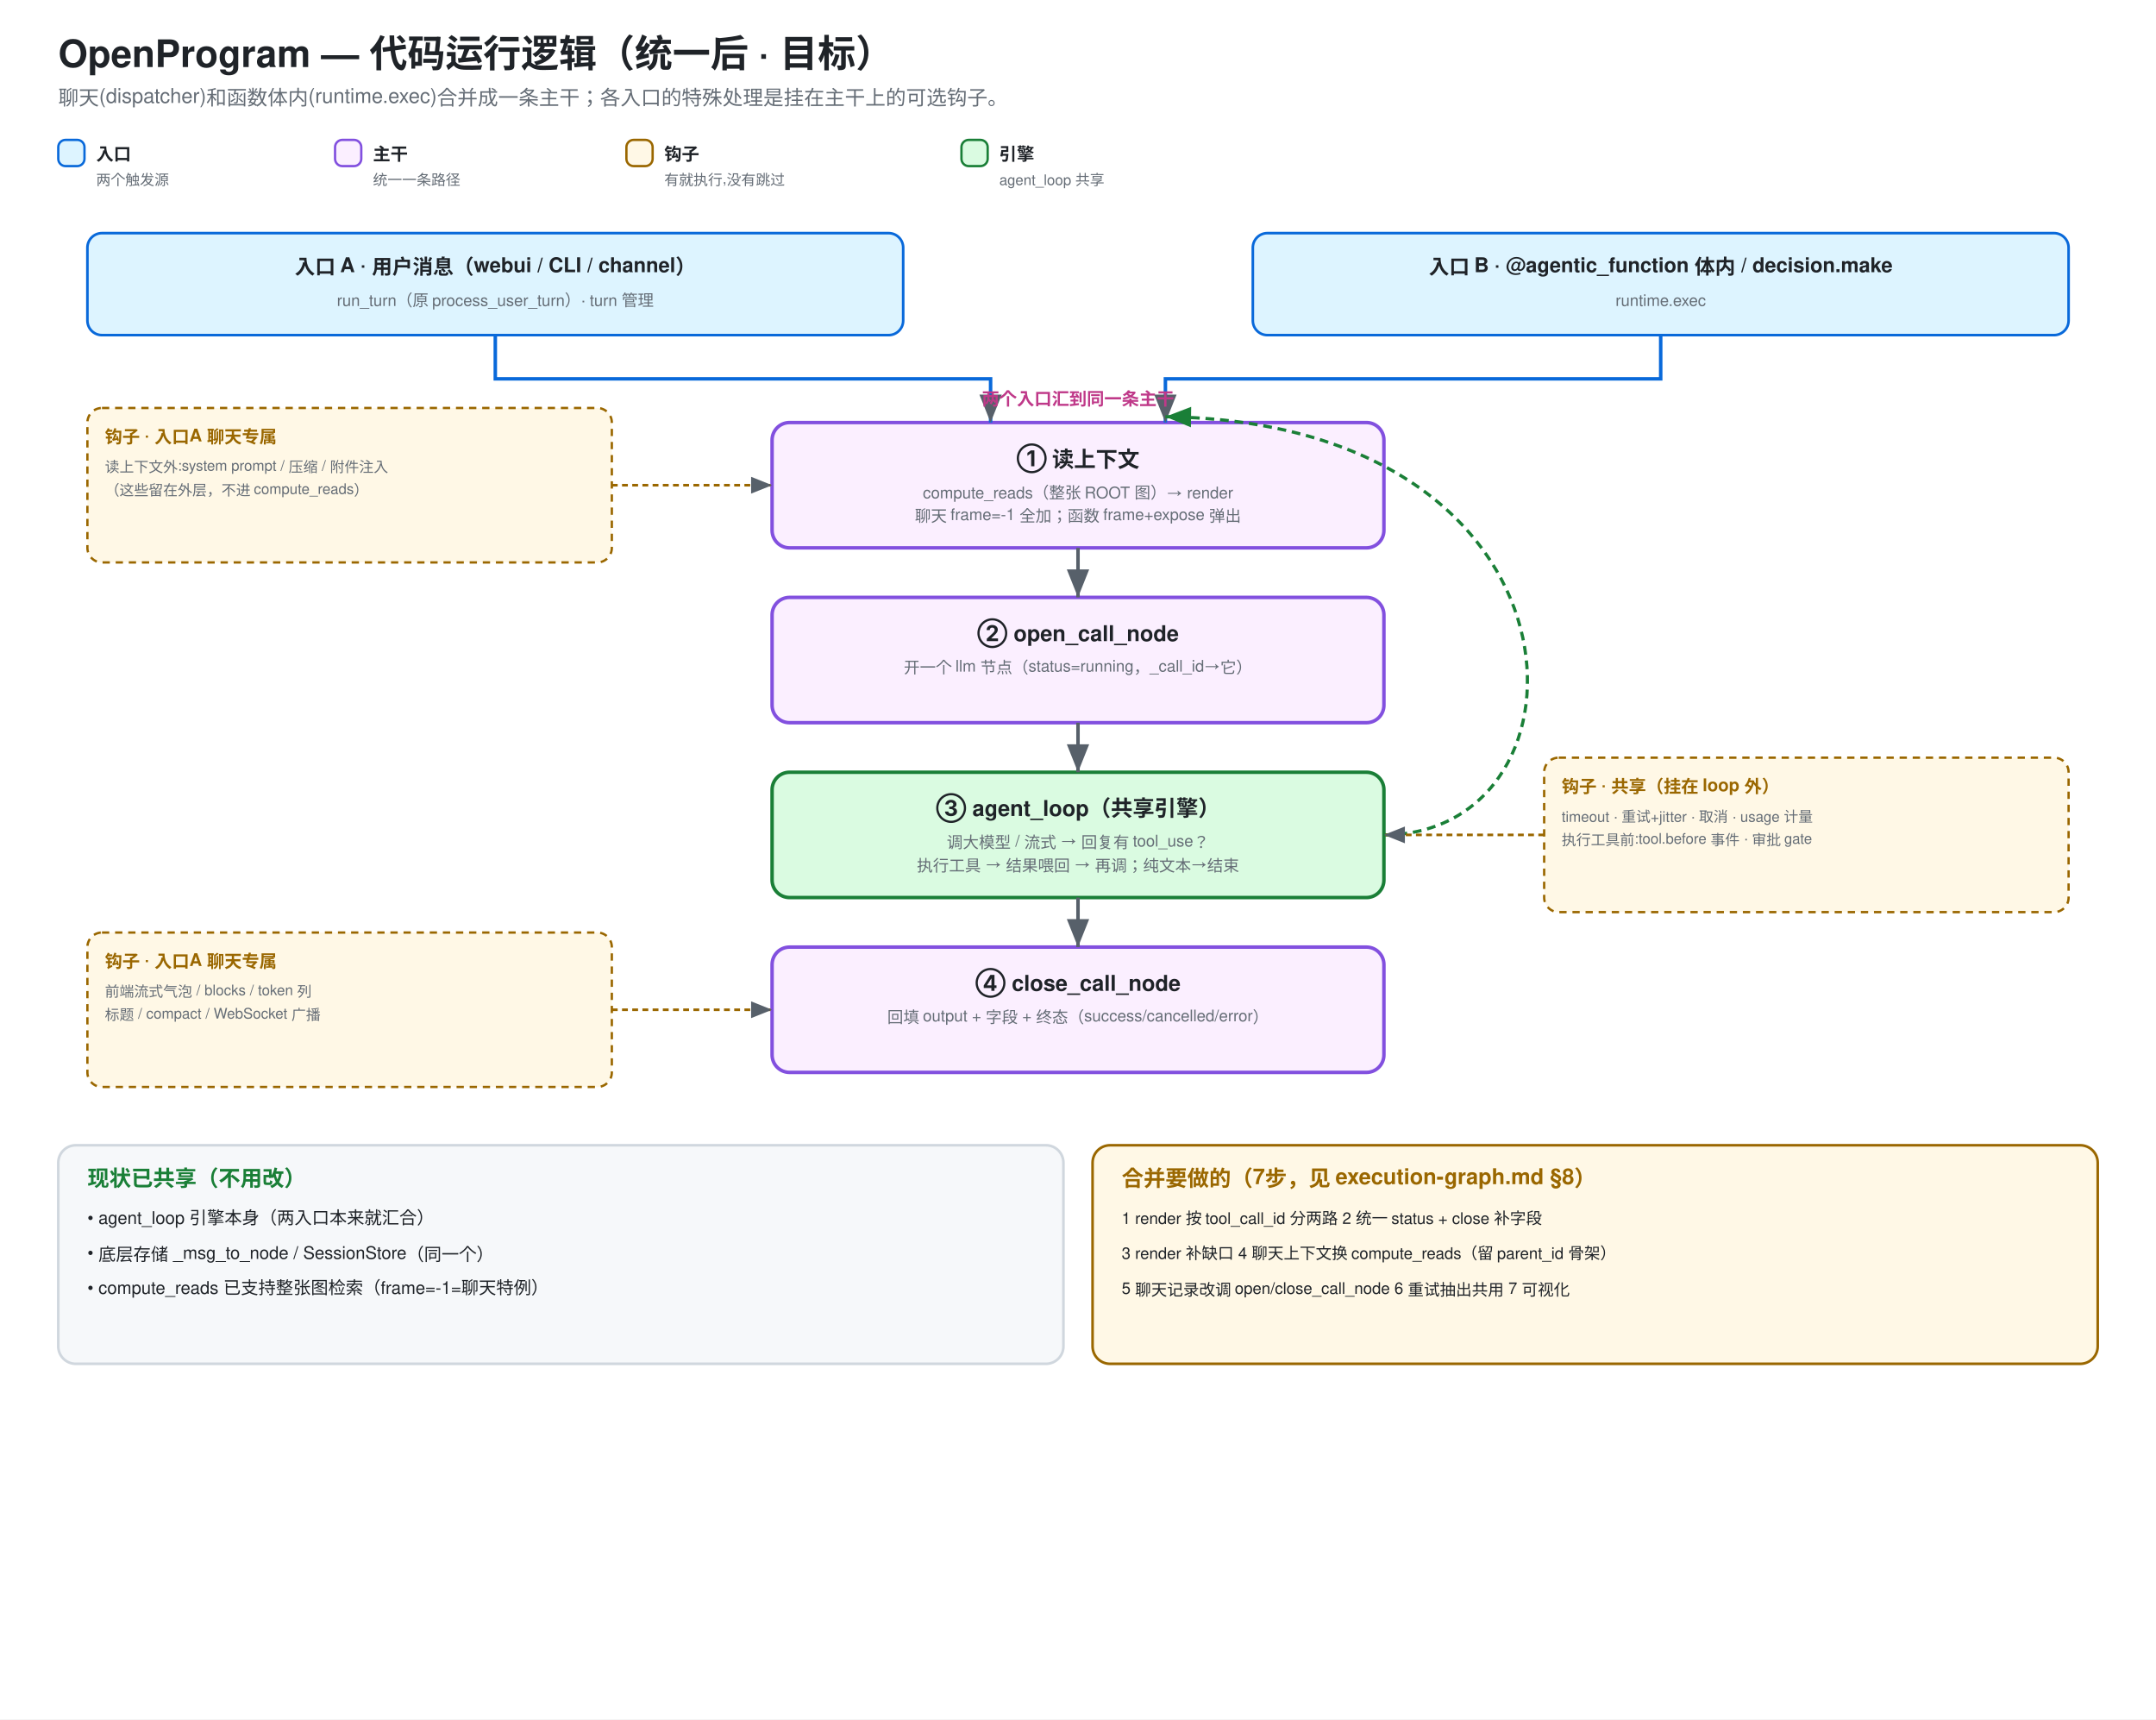
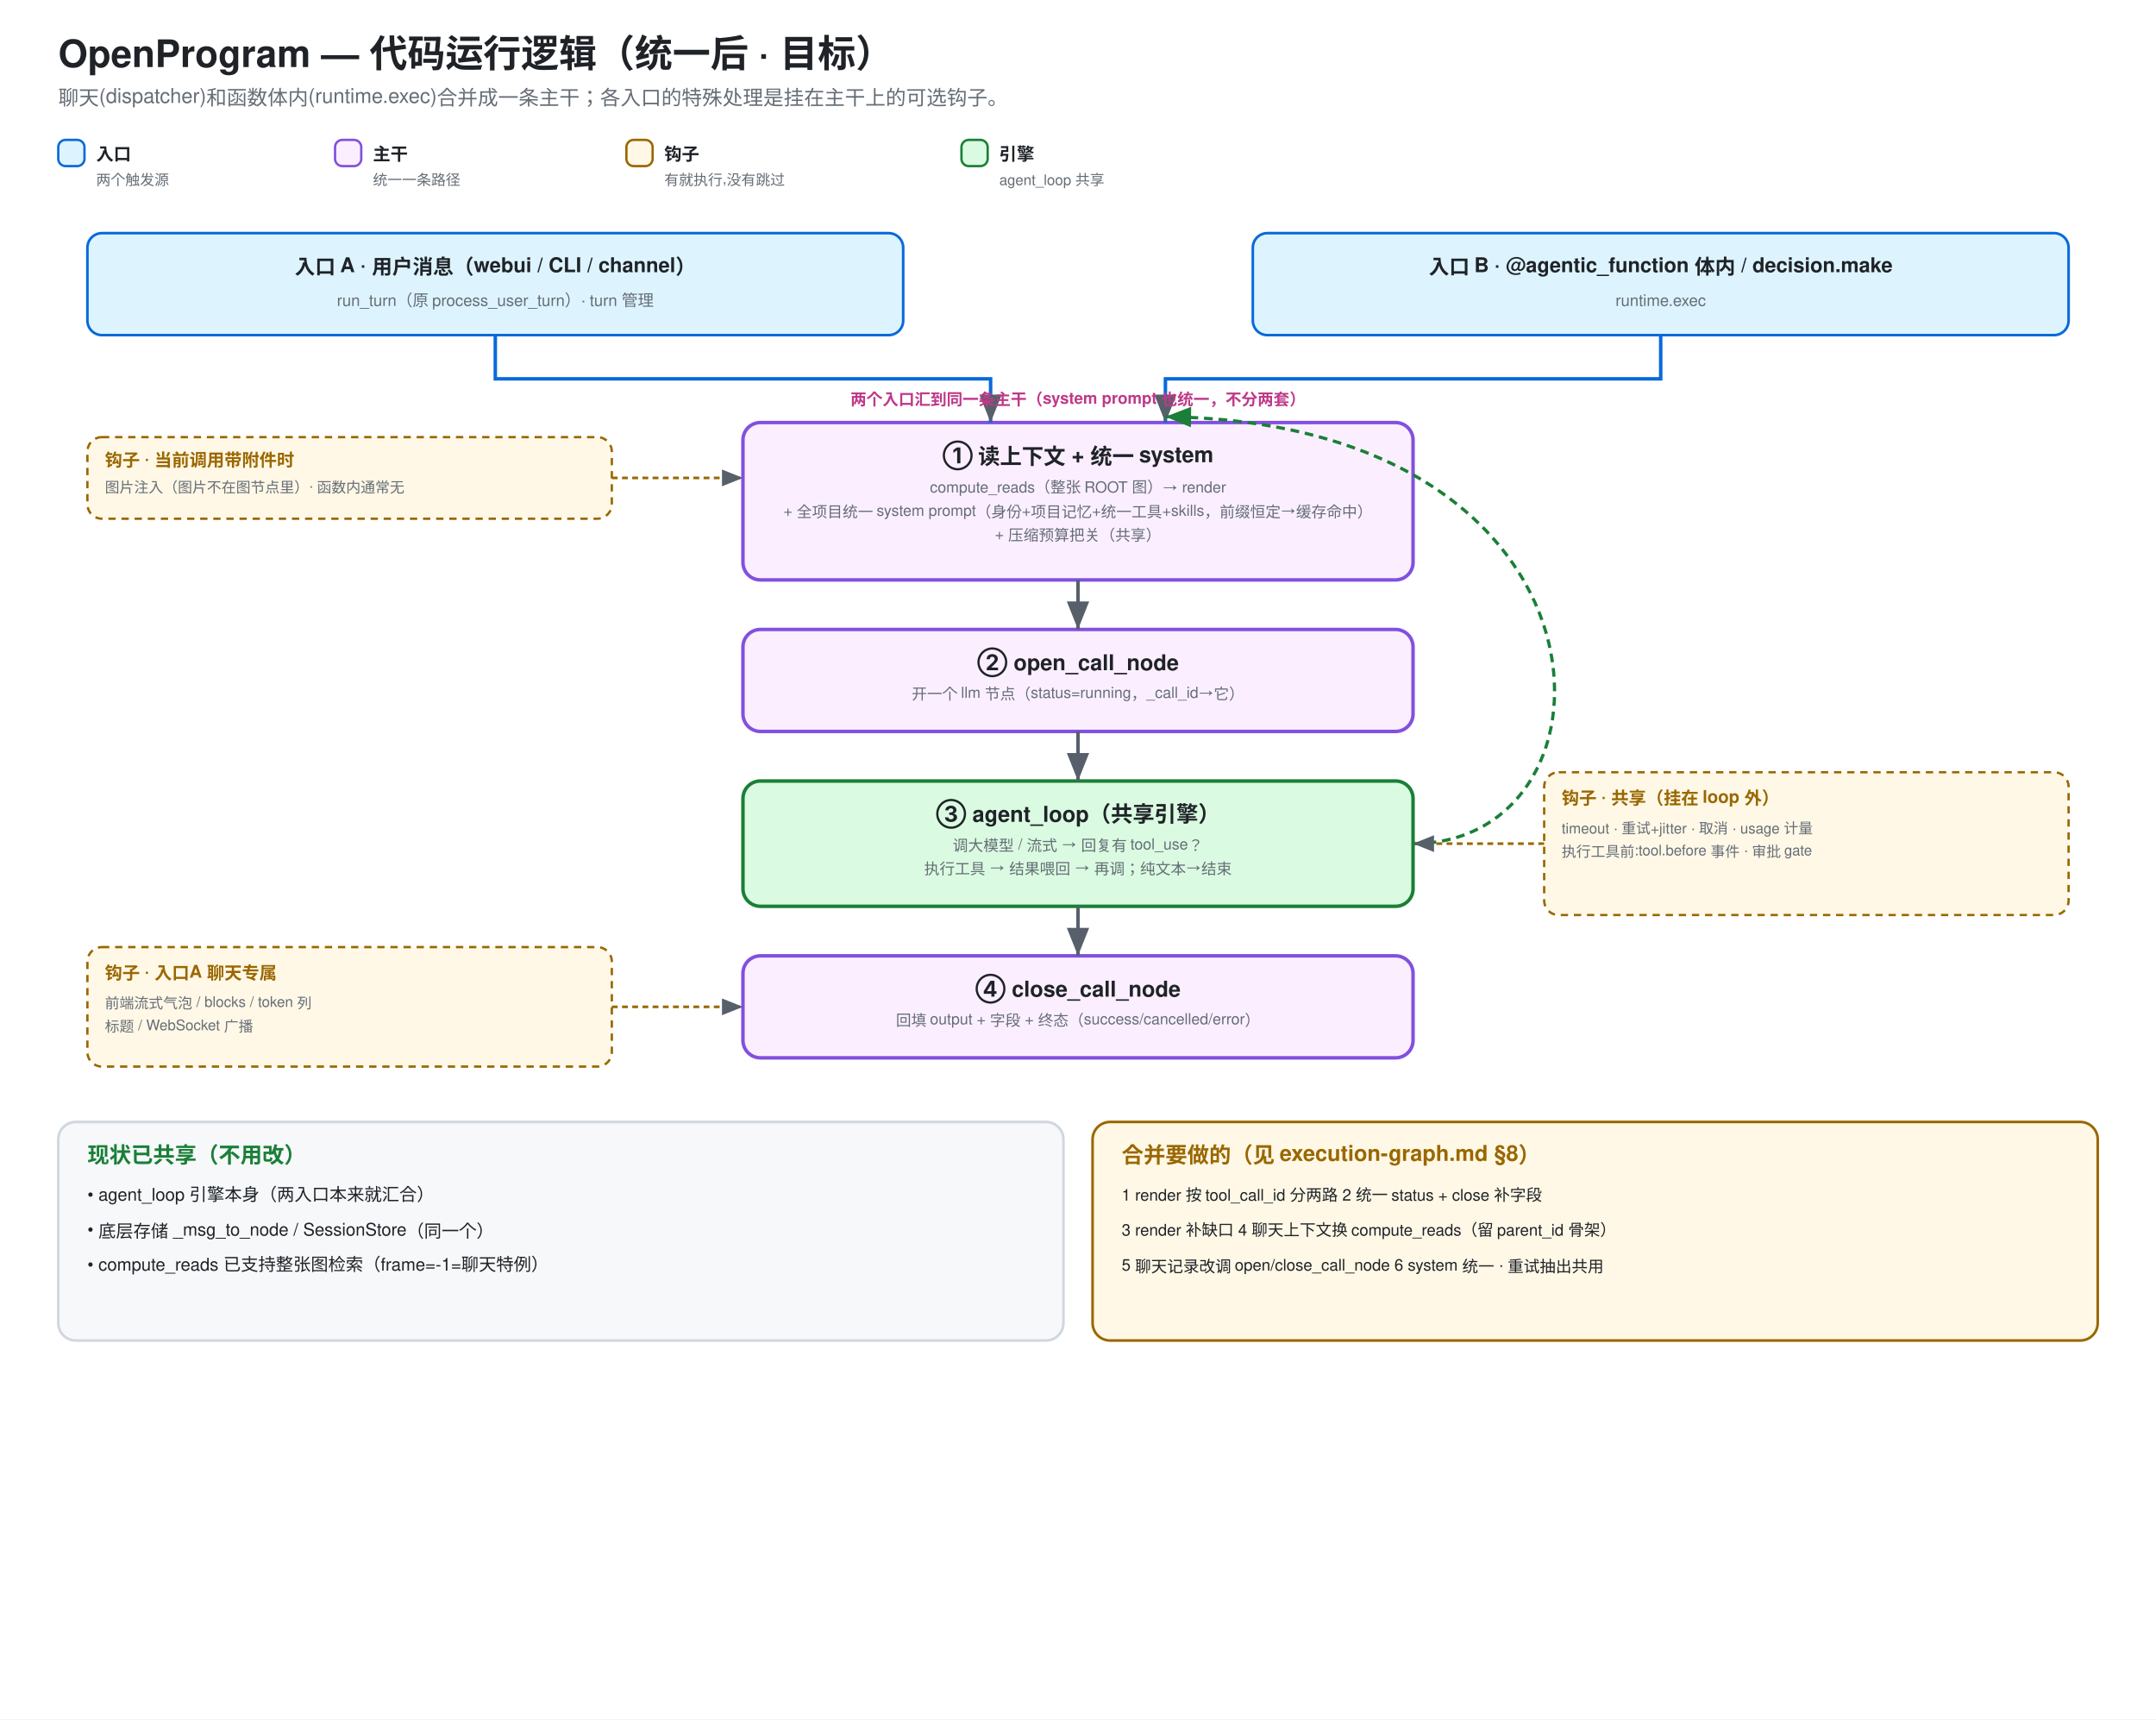
<svg xmlns="http://www.w3.org/2000/svg" width="1480" height="1180" viewBox="0 0 1480 1180">
  <defs>
    <marker id="a" markerWidth="11" markerHeight="11" refX="8" refY="3.2" orient="auto" markerUnits="strokeWidth">
      <path d="M0,0 L8,3.2 L0,6.4 Z" fill="#57606a" />
    </marker>
    <marker id="ag" markerWidth="11" markerHeight="11" refX="8" refY="3.2" orient="auto" markerUnits="strokeWidth">
      <path d="M0,0 L8,3.2 L0,6.4 Z" fill="#1a7f37" />
    </marker>
  </defs>
  <rect x="0" y="0" width="1480" height="1180" rx="0" fill="#ffffff" stroke="#ffffff" stroke-width="0" />
  <text x="40" y="46" font-family="-apple-system,Segoe UI,Helvetica,Arial,sans-serif" font-size="26" fill="#1f2328" text-anchor="start" font-weight="bold">OpenProgram — 代码运行逻辑（统一后 · 目标）</text>
  <text x="40" y="72" font-family="-apple-system,Segoe UI,Helvetica,Arial,sans-serif" font-size="14" fill="#656d76" text-anchor="start" font-weight="normal">聊天(dispatcher)和函数体内(runtime.exec)合并成一条主干；各入口的特殊处理是挂在主干上的可选钩子。</text>
  <rect x="40" y="96" width="18" height="18" rx="5" fill="#ddf4ff" stroke="#0969da" stroke-width="1.6" />
  <text x="66" y="110" font-family="-apple-system,Segoe UI,Helvetica,Arial,sans-serif" font-size="12" fill="#1f2328" text-anchor="start" font-weight="bold">入口</text>
  <text x="66" y="127" font-family="-apple-system,Segoe UI,Helvetica,Arial,sans-serif" font-size="10" fill="#656d76" text-anchor="start" font-weight="normal">两个触发源</text>
  <rect x="230" y="96" width="18" height="18" rx="5" fill="#fbefff" stroke="#8250df" stroke-width="1.6" />
  <text x="256" y="110" font-family="-apple-system,Segoe UI,Helvetica,Arial,sans-serif" font-size="12" fill="#1f2328" text-anchor="start" font-weight="bold">主干</text>
  <text x="256" y="127" font-family="-apple-system,Segoe UI,Helvetica,Arial,sans-serif" font-size="10" fill="#656d76" text-anchor="start" font-weight="normal">统一一条路径</text>
  <rect x="430" y="96" width="18" height="18" rx="5" fill="#fff8e6" stroke="#9a6700" stroke-width="1.6" />
  <text x="456" y="110" font-family="-apple-system,Segoe UI,Helvetica,Arial,sans-serif" font-size="12" fill="#1f2328" text-anchor="start" font-weight="bold">钩子</text>
  <text x="456" y="127" font-family="-apple-system,Segoe UI,Helvetica,Arial,sans-serif" font-size="10" fill="#656d76" text-anchor="start" font-weight="normal">有就执行,没有跳过</text>
  <rect x="660" y="96" width="18" height="18" rx="5" fill="#dafbe1" stroke="#1a7f37" stroke-width="1.6" />
  <text x="686" y="110" font-family="-apple-system,Segoe UI,Helvetica,Arial,sans-serif" font-size="12" fill="#1f2328" text-anchor="start" font-weight="bold">引擎</text>
  <text x="686" y="127" font-family="-apple-system,Segoe UI,Helvetica,Arial,sans-serif" font-size="10" fill="#656d76" text-anchor="start" font-weight="normal">agent_loop 共享</text>
  <rect x="60" y="160" width="560" height="70" rx="10" fill="#ddf4ff" stroke="#0969da" stroke-width="1.8" />
  <text x="340.0" y="188" font-family="-apple-system,Segoe UI,Helvetica,Arial,sans-serif" font-size="14" fill="#1f2328" text-anchor="middle" font-weight="bold">入口 A · 用户消息（webui / CLI / channel）</text>
  <text x="340.0" y="210" font-family="-apple-system,Segoe UI,Helvetica,Arial,sans-serif" font-size="11" fill="#656d76" text-anchor="middle" font-weight="normal">run_turn（原 process_user_turn）· turn 管理</text>
  <rect x="860" y="160" width="560" height="70" rx="10" fill="#ddf4ff" stroke="#0969da" stroke-width="1.8" />
  <text x="1140.0" y="188" font-family="-apple-system,Segoe UI,Helvetica,Arial,sans-serif" font-size="14" fill="#1f2328" text-anchor="middle" font-weight="bold">入口 B · @agentic_function 体内 / decision.make</text>
  <text x="1140.0" y="210" font-family="-apple-system,Segoe UI,Helvetica,Arial,sans-serif" font-size="11" fill="#656d76" text-anchor="middle" font-weight="normal">runtime.exec</text>
-   <rect x="530.0" y="290" width="420" height="86" rx="12" fill="#fbefff" stroke="#8250df" stroke-width="2.4" />
-   <text x="740.0" y="320" font-family="-apple-system,Segoe UI,Helvetica,Arial,sans-serif" font-size="15" fill="#1f2328" text-anchor="middle" font-weight="bold">① 读上下文</text>
-   <text x="740.0" y="342" font-family="-apple-system,Segoe UI,Helvetica,Arial,sans-serif" font-size="11" fill="#656d76" text-anchor="middle" font-weight="normal">compute_reads（整张 ROOT 图）→ render</text>
-   <text x="740.0" y="358" font-family="-apple-system,Segoe UI,Helvetica,Arial,sans-serif" font-size="11" fill="#656d76" text-anchor="middle" font-weight="normal">聊天 frame=-1 全加；函数 frame+expose 弹出</text>
-   <rect x="530.0" y="410" width="420" height="86" rx="12" fill="#fbefff" stroke="#8250df" stroke-width="2.4" />
-   <text x="740.0" y="440" font-family="-apple-system,Segoe UI,Helvetica,Arial,sans-serif" font-size="15" fill="#1f2328" text-anchor="middle" font-weight="bold">② open_call_node</text>
-   <text x="740.0" y="462" font-family="-apple-system,Segoe UI,Helvetica,Arial,sans-serif" font-size="11" fill="#656d76" text-anchor="middle" font-weight="normal">开一个 llm 节点（status=running，_call_id→它）</text>
-   <path d="M 740.0 376 L 740.0 410" stroke="#57606a" stroke-width="2.4" fill="none" marker-end="url(#a)" />
-   <rect x="530.0" y="530" width="420" height="86" rx="12" fill="#dafbe1" stroke="#1a7f37" stroke-width="2.4" />
-   <text x="740.0" y="560" font-family="-apple-system,Segoe UI,Helvetica,Arial,sans-serif" font-size="15" fill="#1f2328" text-anchor="middle" font-weight="bold">③ agent_loop（共享引擎）</text>
-   <text x="740.0" y="582" font-family="-apple-system,Segoe UI,Helvetica,Arial,sans-serif" font-size="11" fill="#656d76" text-anchor="middle" font-weight="normal">调大模型 / 流式 → 回复有 tool_use？</text>
-   <text x="740.0" y="598" font-family="-apple-system,Segoe UI,Helvetica,Arial,sans-serif" font-size="11" fill="#656d76" text-anchor="middle" font-weight="normal">执行工具 → 结果喂回 → 再调；纯文本→结束</text>
-   <path d="M 740.0 496 L 740.0 530" stroke="#57606a" stroke-width="2.4" fill="none" marker-end="url(#a)" />
-   <rect x="530.0" y="650" width="420" height="86" rx="12" fill="#fbefff" stroke="#8250df" stroke-width="2.4" />
-   <text x="740.0" y="680" font-family="-apple-system,Segoe UI,Helvetica,Arial,sans-serif" font-size="15" fill="#1f2328" text-anchor="middle" font-weight="bold">④ close_call_node</text>
-   <text x="740.0" y="702" font-family="-apple-system,Segoe UI,Helvetica,Arial,sans-serif" font-size="11" fill="#656d76" text-anchor="middle" font-weight="normal">回填 output + 字段 + 终态（success/cancelled/error）</text>
-   <path d="M 740.0 616 L 740.0 650" stroke="#57606a" stroke-width="2.4" fill="none" marker-end="url(#a)" />
+   <rect x="510.0" y="290" width="460" height="108" rx="12" fill="#fbefff" stroke="#8250df" stroke-width="2.4" />
+   <text x="740.0" y="318" font-family="-apple-system,Segoe UI,Helvetica,Arial,sans-serif" font-size="15" fill="#1f2328" text-anchor="middle" font-weight="bold">① 读上下文 + 统一 system</text>
+   <text x="740.0" y="338" font-family="-apple-system,Segoe UI,Helvetica,Arial,sans-serif" font-size="10.5" fill="#656d76" text-anchor="middle" font-weight="normal">compute_reads（整张 ROOT 图）→ render</text>
+   <text x="740.0" y="354" font-family="-apple-system,Segoe UI,Helvetica,Arial,sans-serif" font-size="10.5" fill="#656d76" text-anchor="middle" font-weight="normal">+ 全项目统一 system prompt（身份+项目记忆+统一工具+skills，前缀恒定→缓存命中）</text>
+   <text x="740.0" y="370" font-family="-apple-system,Segoe UI,Helvetica,Arial,sans-serif" font-size="10.5" fill="#656d76" text-anchor="middle" font-weight="normal">+ 压缩预算把关（共享）</text>
+   <rect x="510.0" y="432" width="460" height="70" rx="12" fill="#fbefff" stroke="#8250df" stroke-width="2.4" />
+   <text x="740.0" y="460" font-family="-apple-system,Segoe UI,Helvetica,Arial,sans-serif" font-size="15" fill="#1f2328" text-anchor="middle" font-weight="bold">② open_call_node</text>
+   <text x="740.0" y="480" font-family="-apple-system,Segoe UI,Helvetica,Arial,sans-serif" font-size="10.5" fill="#656d76" text-anchor="middle" font-weight="normal">开一个 llm 节点（status=running，_call_id→它）</text>
+   <path d="M 740.0 398 L 740.0 432" stroke="#57606a" stroke-width="2.4" fill="none" marker-end="url(#a)" />
+   <rect x="510.0" y="536" width="460" height="86" rx="12" fill="#dafbe1" stroke="#1a7f37" stroke-width="2.4" />
+   <text x="740.0" y="564" font-family="-apple-system,Segoe UI,Helvetica,Arial,sans-serif" font-size="15" fill="#1f2328" text-anchor="middle" font-weight="bold">③ agent_loop（共享引擎）</text>
+   <text x="740.0" y="584" font-family="-apple-system,Segoe UI,Helvetica,Arial,sans-serif" font-size="10.5" fill="#656d76" text-anchor="middle" font-weight="normal">调大模型 / 流式 → 回复有 tool_use？</text>
+   <text x="740.0" y="600" font-family="-apple-system,Segoe UI,Helvetica,Arial,sans-serif" font-size="10.5" fill="#656d76" text-anchor="middle" font-weight="normal">执行工具 → 结果喂回 → 再调；纯文本→结束</text>
+   <path d="M 740.0 502 L 740.0 536" stroke="#57606a" stroke-width="2.4" fill="none" marker-end="url(#a)" />
+   <rect x="510.0" y="656" width="460" height="70" rx="12" fill="#fbefff" stroke="#8250df" stroke-width="2.4" />
+   <text x="740.0" y="684" font-family="-apple-system,Segoe UI,Helvetica,Arial,sans-serif" font-size="15" fill="#1f2328" text-anchor="middle" font-weight="bold">④ close_call_node</text>
+   <text x="740.0" y="704" font-family="-apple-system,Segoe UI,Helvetica,Arial,sans-serif" font-size="10.5" fill="#656d76" text-anchor="middle" font-weight="normal">回填 output + 字段 + 终态（success/cancelled/error）</text>
+   <path d="M 740.0 622 L 740.0 656" stroke="#57606a" stroke-width="2.4" fill="none" marker-end="url(#a)" />
  <path d="M 340.0 230 L 340.0 260.0 L 680.0 260.0 L 680.0 290" stroke="#0969da" stroke-width="2.4" fill="none" marker-end="url(#a)" />
  <path d="M 1140.0 230 L 1140.0 260.0 L 800.0 260.0 L 800.0 290" stroke="#0969da" stroke-width="2.4" fill="none" marker-end="url(#a)" />
-   <text x="740.0" y="278" font-family="-apple-system,Segoe UI,Helvetica,Arial,sans-serif" font-size="12" fill="#bf3989" text-anchor="middle" font-weight="bold">两个入口汇到同一条主干</text>
-   <path d="M 950.0 573.0 C 1100.0 573.0 1100.0 290 800.0 286" stroke="#1a7f37" stroke-width="2.2" fill="none" stroke-dasharray="6 4" marker-end="url(#ag)" />
-   <text x="1110.0" y="540" font-family="-apple-system,Segoe UI,Helvetica,Arial,sans-serif" font-size="11" fill="#1a7f37" text-anchor="start" font-weight="bold">工具是 @agentic_function？</text>
-   <text x="1110.0" y="556" font-family="-apple-system,Segoe UI,Helvetica,Arial,sans-serif" font-size="11" fill="#1a7f37" text-anchor="start" font-weight="normal">→ 体内再调 exec</text>
-   <text x="1110.0" y="572" font-family="-apple-system,Segoe UI,Helvetica,Arial,sans-serif" font-size="11" fill="#1a7f37" text-anchor="start" font-weight="normal">= 回到主干顶（嵌套）</text>
-   <text x="1110.0" y="588" font-family="-apple-system,Segoe UI,Helvetica,Arial,sans-serif" font-size="11" fill="#656d76" text-anchor="start" font-weight="normal">wiki_agent 递归即此</text>
-   <rect x="60" y="280" width="360" height="106" rx="10" fill="#fff8e6" stroke="#9a6700" stroke-width="1.6" stroke-dasharray="5 4" />
-   <text x="72" y="304" font-family="-apple-system,Segoe UI,Helvetica,Arial,sans-serif" font-size="12" fill="#9a6700" text-anchor="start" font-weight="bold">钩子 · 入口A 聊天专属</text>
-   <text x="72" y="324" font-family="-apple-system,Segoe UI,Helvetica,Arial,sans-serif" font-size="10" fill="#656d76" text-anchor="start" font-weight="normal">读上下文外:system prompt / 压缩 / 附件注入</text>
-   <text x="72" y="340" font-family="-apple-system,Segoe UI,Helvetica,Arial,sans-serif" font-size="10" fill="#656d76" text-anchor="start" font-weight="normal">（这些留在外层，不进 compute_reads）</text>
-   <path d="M 420 333.0 L 530.0 333.0" stroke="#9a6700" stroke-width="1.8" fill="none" stroke-dasharray="4 3" marker-end="url(#a)" />
-   <rect x="60" y="640" width="360" height="106" rx="10" fill="#fff8e6" stroke="#9a6700" stroke-width="1.6" stroke-dasharray="5 4" />
-   <text x="72" y="664" font-family="-apple-system,Segoe UI,Helvetica,Arial,sans-serif" font-size="12" fill="#9a6700" text-anchor="start" font-weight="bold">钩子 · 入口A 聊天专属</text>
-   <text x="72" y="684" font-family="-apple-system,Segoe UI,Helvetica,Arial,sans-serif" font-size="10" fill="#656d76" text-anchor="start" font-weight="normal">前端流式气泡 / blocks / token 列</text>
-   <text x="72" y="700" font-family="-apple-system,Segoe UI,Helvetica,Arial,sans-serif" font-size="10" fill="#656d76" text-anchor="start" font-weight="normal">标题 / compact / WebSocket 广播</text>
-   <path d="M 420 693.0 L 530.0 693.0" stroke="#9a6700" stroke-width="1.8" fill="none" stroke-dasharray="4 3" marker-end="url(#a)" />
-   <rect x="1060" y="520" width="360" height="106" rx="10" fill="#fff8e6" stroke="#9a6700" stroke-width="1.6" stroke-dasharray="5 4" />
-   <text x="1072" y="544" font-family="-apple-system,Segoe UI,Helvetica,Arial,sans-serif" font-size="12" fill="#9a6700" text-anchor="start" font-weight="bold">钩子 · 共享（挂在 loop 外）</text>
-   <text x="1072" y="564" font-family="-apple-system,Segoe UI,Helvetica,Arial,sans-serif" font-size="10" fill="#656d76" text-anchor="start" font-weight="normal">timeout · 重试+jitter · 取消 · usage 计量</text>
-   <text x="1072" y="580" font-family="-apple-system,Segoe UI,Helvetica,Arial,sans-serif" font-size="10" fill="#656d76" text-anchor="start" font-weight="normal">执行工具前:tool.before 事件 · 审批 gate</text>
-   <path d="M 1060 573.0 L 950.0 573.0" stroke="#9a6700" stroke-width="1.8" fill="none" stroke-dasharray="4 3" marker-end="url(#a)" />
-   <rect x="40" y="786" width="690.0" height="150" rx="12" fill="#f6f8fa" stroke="#d0d7de" stroke-width="1.8" />
-   <text x="60" y="814" font-family="-apple-system,Segoe UI,Helvetica,Arial,sans-serif" font-size="15" fill="#1a7f37" text-anchor="start" font-weight="bold">现状已共享（不用改）</text>
-   <text x="60" y="840" font-family="-apple-system,Segoe UI,Helvetica,Arial,sans-serif" font-size="12" fill="#1f2328" text-anchor="start" font-weight="normal">• agent_loop 引擎本身（两入口本来就汇合）</text>
-   <text x="60" y="864" font-family="-apple-system,Segoe UI,Helvetica,Arial,sans-serif" font-size="12" fill="#1f2328" text-anchor="start" font-weight="normal">• 底层存储 _msg_to_node / SessionStore（同一个）</text>
-   <text x="60" y="888" font-family="-apple-system,Segoe UI,Helvetica,Arial,sans-serif" font-size="12" fill="#1f2328" text-anchor="start" font-weight="normal">• compute_reads 已支持整张图检索（frame=-1=聊天特例）</text>
-   <rect x="750.0" y="786" width="690.0" height="150" rx="12" fill="#fff8e6" stroke="#9a6700" stroke-width="1.8" />
-   <text x="770.0" y="814" font-family="-apple-system,Segoe UI,Helvetica,Arial,sans-serif" font-size="15" fill="#9a6700" text-anchor="start" font-weight="bold">合并要做的（7步，见 execution-graph.md §8）</text>
-   <text x="770.0" y="840" font-family="-apple-system,Segoe UI,Helvetica,Arial,sans-serif" font-size="11" fill="#1f2328" text-anchor="start" font-weight="normal">1 render 按 tool_call_id 分两路   2 统一 status + close 补字段</text>
-   <text x="770.0" y="864" font-family="-apple-system,Segoe UI,Helvetica,Arial,sans-serif" font-size="11" fill="#1f2328" text-anchor="start" font-weight="normal">3 render 补缺口   4 聊天上下文换 compute_reads（留 parent_id 骨架）</text>
-   <text x="770.0" y="888" font-family="-apple-system,Segoe UI,Helvetica,Arial,sans-serif" font-size="11" fill="#1f2328" text-anchor="start" font-weight="normal">5 聊天记录改调 open/close_call_node   6 重试抽出共用   7 可视化</text>
+   <text x="740.0" y="278" font-family="-apple-system,Segoe UI,Helvetica,Arial,sans-serif" font-size="11" fill="#bf3989" text-anchor="middle" font-weight="bold">两个入口汇到同一条主干（system prompt 也统一，不分两套）</text>
+   <path d="M 970.0 579.0 C 1120.0 579.0 1120.0 290 800.0 286" stroke="#1a7f37" stroke-width="2.2" fill="none" stroke-dasharray="6 4" marker-end="url(#ag)" />
+   <text x="1130.0" y="542" font-family="-apple-system,Segoe UI,Helvetica,Arial,sans-serif" font-size="11" fill="#1a7f37" text-anchor="start" font-weight="bold">工具是 @agentic_function？</text>
+   <text x="1130.0" y="558" font-family="-apple-system,Segoe UI,Helvetica,Arial,sans-serif" font-size="11" fill="#1a7f37" text-anchor="start" font-weight="normal">→ 体内再调 exec = 回到主干顶（嵌套）</text>
+   <text x="1130.0" y="574" font-family="-apple-system,Segoe UI,Helvetica,Arial,sans-serif" font-size="11" fill="#656d76" text-anchor="start" font-weight="normal">用同一个统一 system（缓存继续命中）</text>
+   <text x="1130.0" y="590" font-family="-apple-system,Segoe UI,Helvetica,Arial,sans-serif" font-size="11" fill="#656d76" text-anchor="start" font-weight="normal">wiki_agent 递归即此</text>
+   <rect x="60" y="650" width="360" height="82" rx="10" fill="#fff8e6" stroke="#9a6700" stroke-width="1.6" stroke-dasharray="5 4" />
+   <text x="72" y="672" font-family="-apple-system,Segoe UI,Helvetica,Arial,sans-serif" font-size="12" fill="#9a6700" text-anchor="start" font-weight="bold">钩子 · 入口A 聊天专属</text>
+   <text x="72" y="692" font-family="-apple-system,Segoe UI,Helvetica,Arial,sans-serif" font-size="10" fill="#656d76" text-anchor="start" font-weight="normal">前端流式气泡 / blocks / token 列</text>
+   <text x="72" y="708" font-family="-apple-system,Segoe UI,Helvetica,Arial,sans-serif" font-size="10" fill="#656d76" text-anchor="start" font-weight="normal">标题 / WebSocket 广播</text>
+   <path d="M 420 691.0 L 510.0 691.0" stroke="#9a6700" stroke-width="1.8" fill="none" stroke-dasharray="4 3" marker-end="url(#a)" />
+   <rect x="1060" y="530" width="360" height="98" rx="10" fill="#fff8e6" stroke="#9a6700" stroke-width="1.6" stroke-dasharray="5 4" />
+   <text x="1072" y="552" font-family="-apple-system,Segoe UI,Helvetica,Arial,sans-serif" font-size="12" fill="#9a6700" text-anchor="start" font-weight="bold">钩子 · 共享（挂在 loop 外）</text>
+   <text x="1072" y="572" font-family="-apple-system,Segoe UI,Helvetica,Arial,sans-serif" font-size="10" fill="#656d76" text-anchor="start" font-weight="normal">timeout · 重试+jitter · 取消 · usage 计量</text>
+   <text x="1072" y="588" font-family="-apple-system,Segoe UI,Helvetica,Arial,sans-serif" font-size="10" fill="#656d76" text-anchor="start" font-weight="normal">执行工具前:tool.before 事件 · 审批 gate</text>
+   <path d="M 1060 579.0 L 970.0 579.0" stroke="#9a6700" stroke-width="1.8" fill="none" stroke-dasharray="4 3" marker-end="url(#a)" />
+   <rect x="60" y="300" width="360" height="56" rx="10" fill="#fff8e6" stroke="#9a6700" stroke-width="1.6" stroke-dasharray="5 4" />
+   <text x="72" y="320" font-family="-apple-system,Segoe UI,Helvetica,Arial,sans-serif" font-size="12" fill="#9a6700" text-anchor="start" font-weight="bold">钩子 · 当前调用带附件时</text>
+   <text x="72" y="338" font-family="-apple-system,Segoe UI,Helvetica,Arial,sans-serif" font-size="10" fill="#656d76" text-anchor="start" font-weight="normal">图片注入（图片不在图节点里）· 函数内通常无</text>
+   <path d="M 420 328 L 510.0 328" stroke="#9a6700" stroke-width="1.8" fill="none" stroke-dasharray="4 3" marker-end="url(#a)" />
+   <rect x="40" y="770" width="690.0" height="150" rx="12" fill="#f6f8fa" stroke="#d0d7de" stroke-width="1.8" />
+   <text x="60" y="798" font-family="-apple-system,Segoe UI,Helvetica,Arial,sans-serif" font-size="15" fill="#1a7f37" text-anchor="start" font-weight="bold">现状已共享（不用改）</text>
+   <text x="60" y="824" font-family="-apple-system,Segoe UI,Helvetica,Arial,sans-serif" font-size="12" fill="#1f2328" text-anchor="start" font-weight="normal">• agent_loop 引擎本身（两入口本来就汇合）</text>
+   <text x="60" y="848" font-family="-apple-system,Segoe UI,Helvetica,Arial,sans-serif" font-size="12" fill="#1f2328" text-anchor="start" font-weight="normal">• 底层存储 _msg_to_node / SessionStore（同一个）</text>
+   <text x="60" y="872" font-family="-apple-system,Segoe UI,Helvetica,Arial,sans-serif" font-size="12" fill="#1f2328" text-anchor="start" font-weight="normal">• compute_reads 已支持整张图检索（frame=-1=聊天特例）</text>
+   <rect x="750.0" y="770" width="690.0" height="150" rx="12" fill="#fff8e6" stroke="#9a6700" stroke-width="1.8" />
+   <text x="770.0" y="798" font-family="-apple-system,Segoe UI,Helvetica,Arial,sans-serif" font-size="15" fill="#9a6700" text-anchor="start" font-weight="bold">合并要做的（见 execution-graph.md §8）</text>
+   <text x="770.0" y="824" font-family="-apple-system,Segoe UI,Helvetica,Arial,sans-serif" font-size="11" fill="#1f2328" text-anchor="start" font-weight="normal">1 render 按 tool_call_id 分两路   2 统一 status + close 补字段</text>
+   <text x="770.0" y="848" font-family="-apple-system,Segoe UI,Helvetica,Arial,sans-serif" font-size="11" fill="#1f2328" text-anchor="start" font-weight="normal">3 render 补缺口   4 聊天上下文换 compute_reads（留 parent_id 骨架）</text>
+   <text x="770.0" y="872" font-family="-apple-system,Segoe UI,Helvetica,Arial,sans-serif" font-size="11" fill="#1f2328" text-anchor="start" font-weight="normal">5 聊天记录改调 open/close_call_node   6 system 统一 · 重试抽出共用</text>
</svg>
